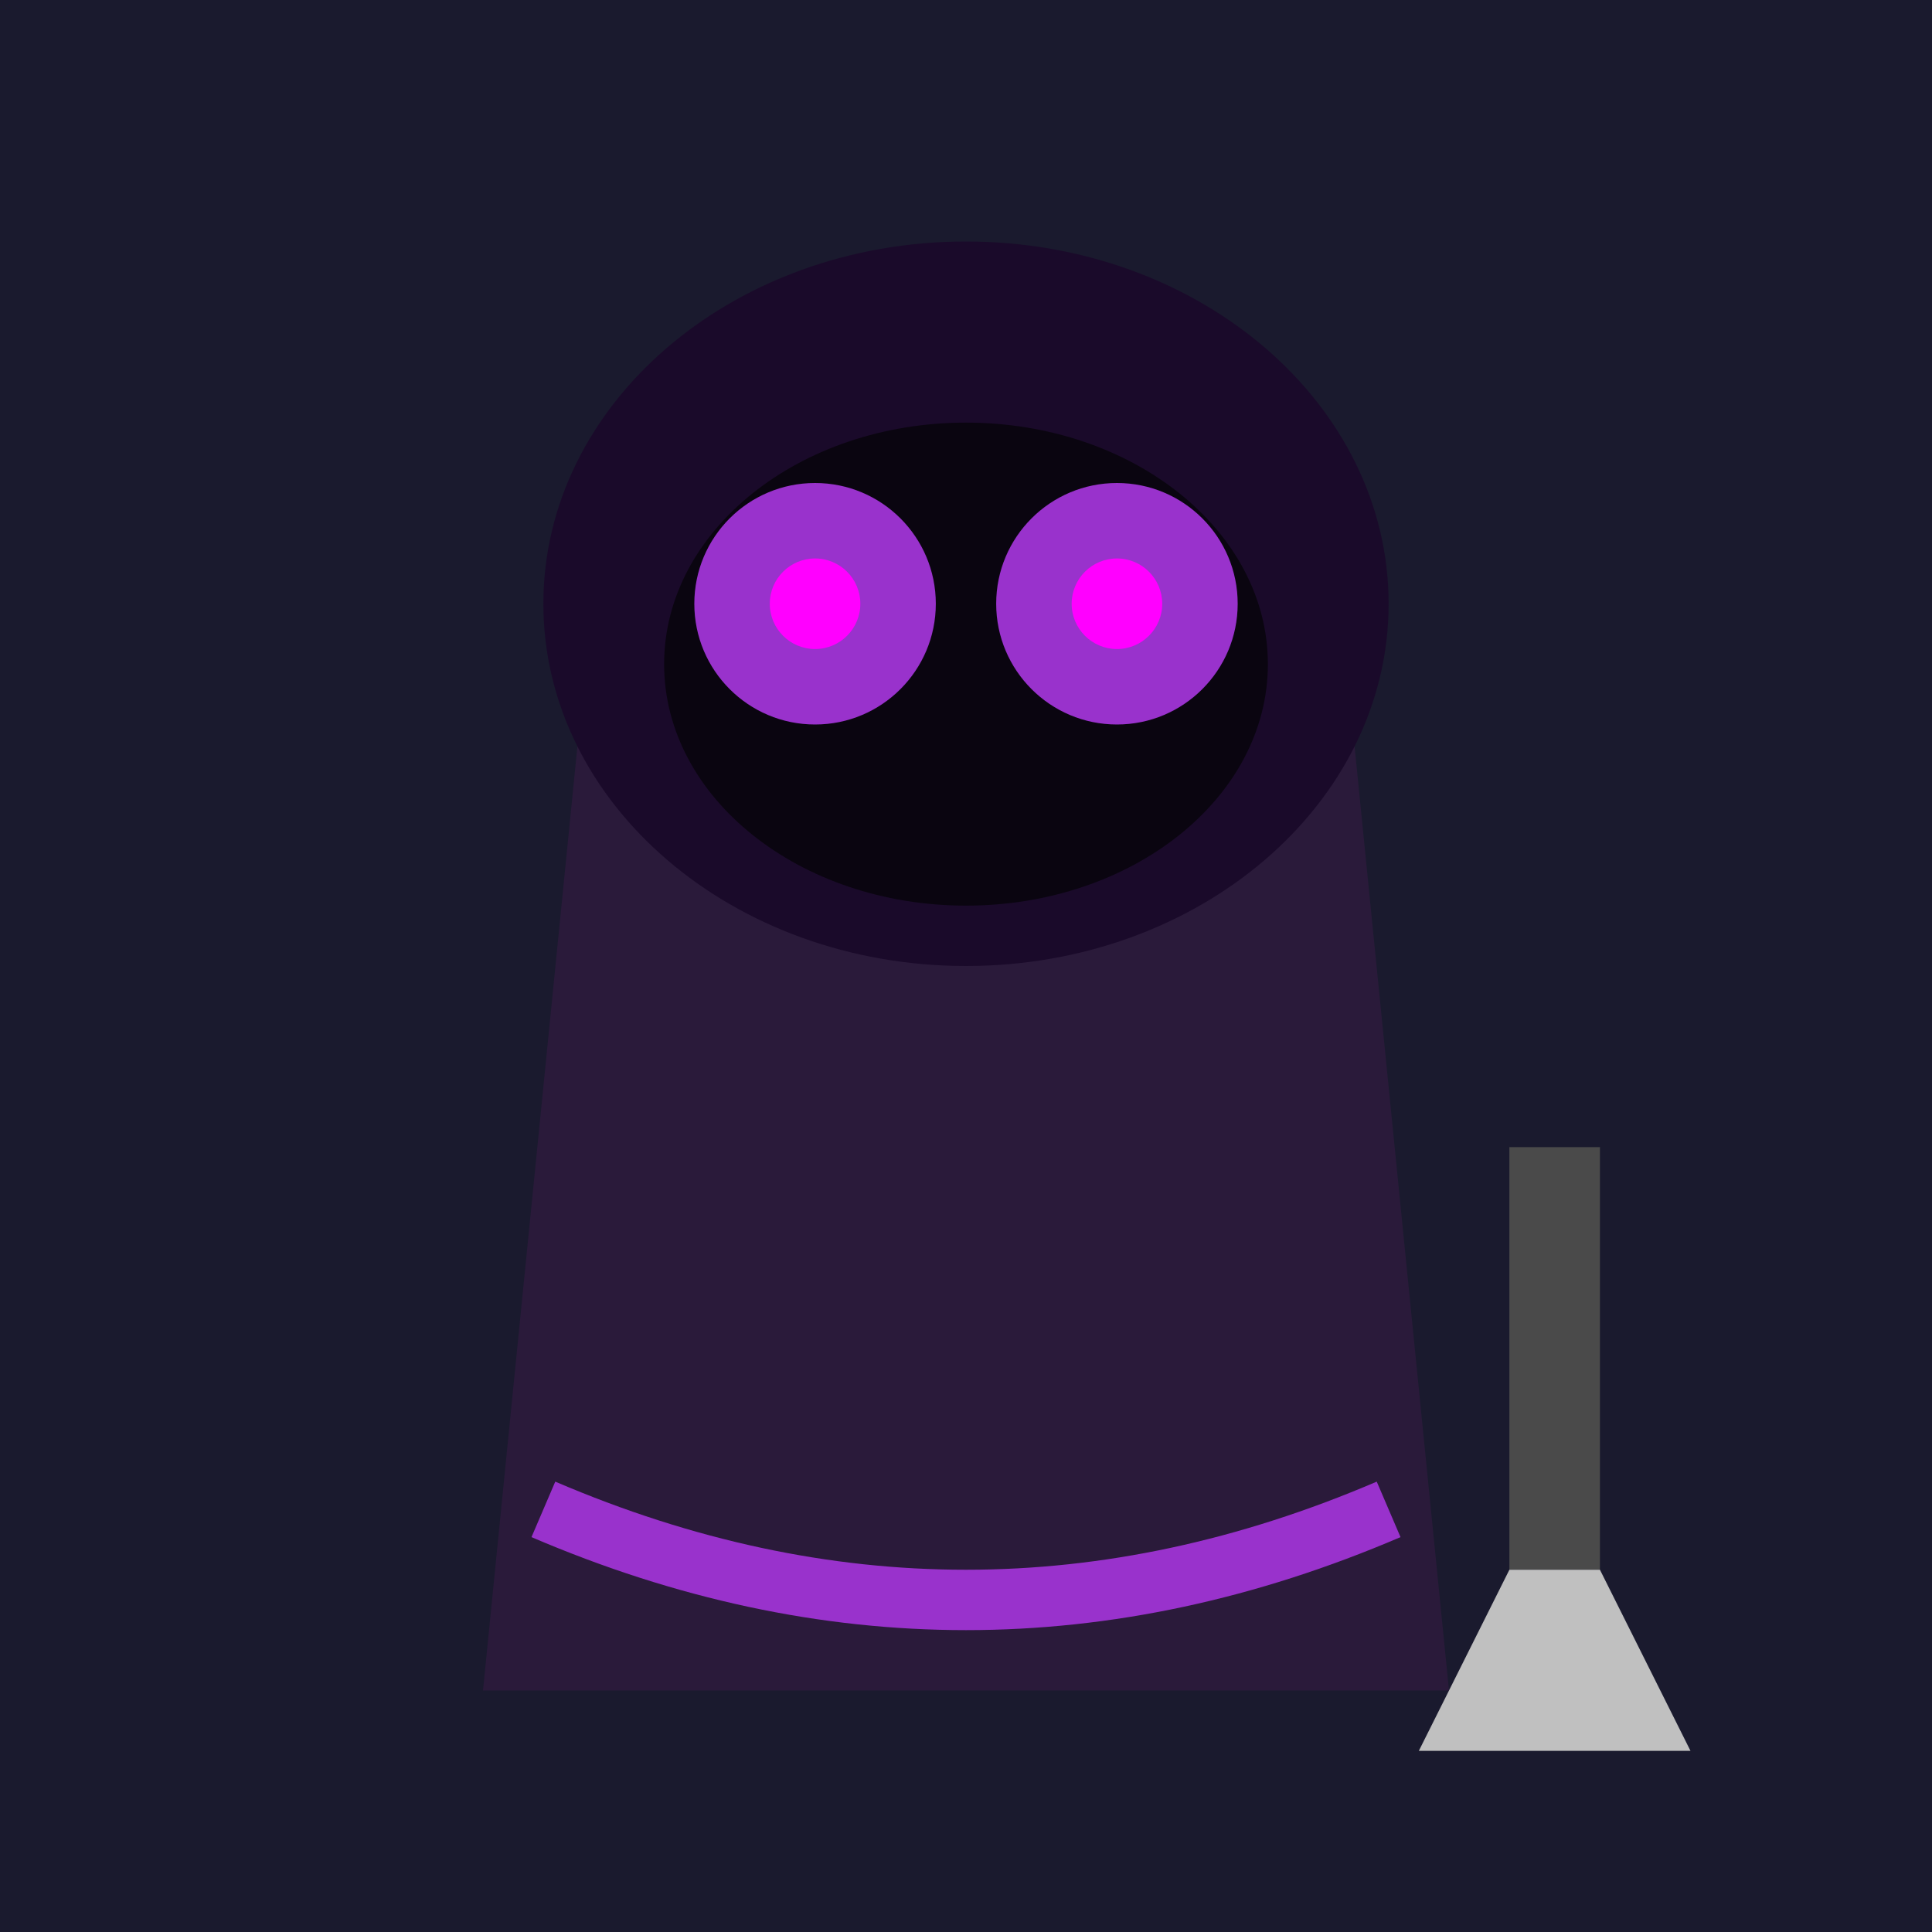
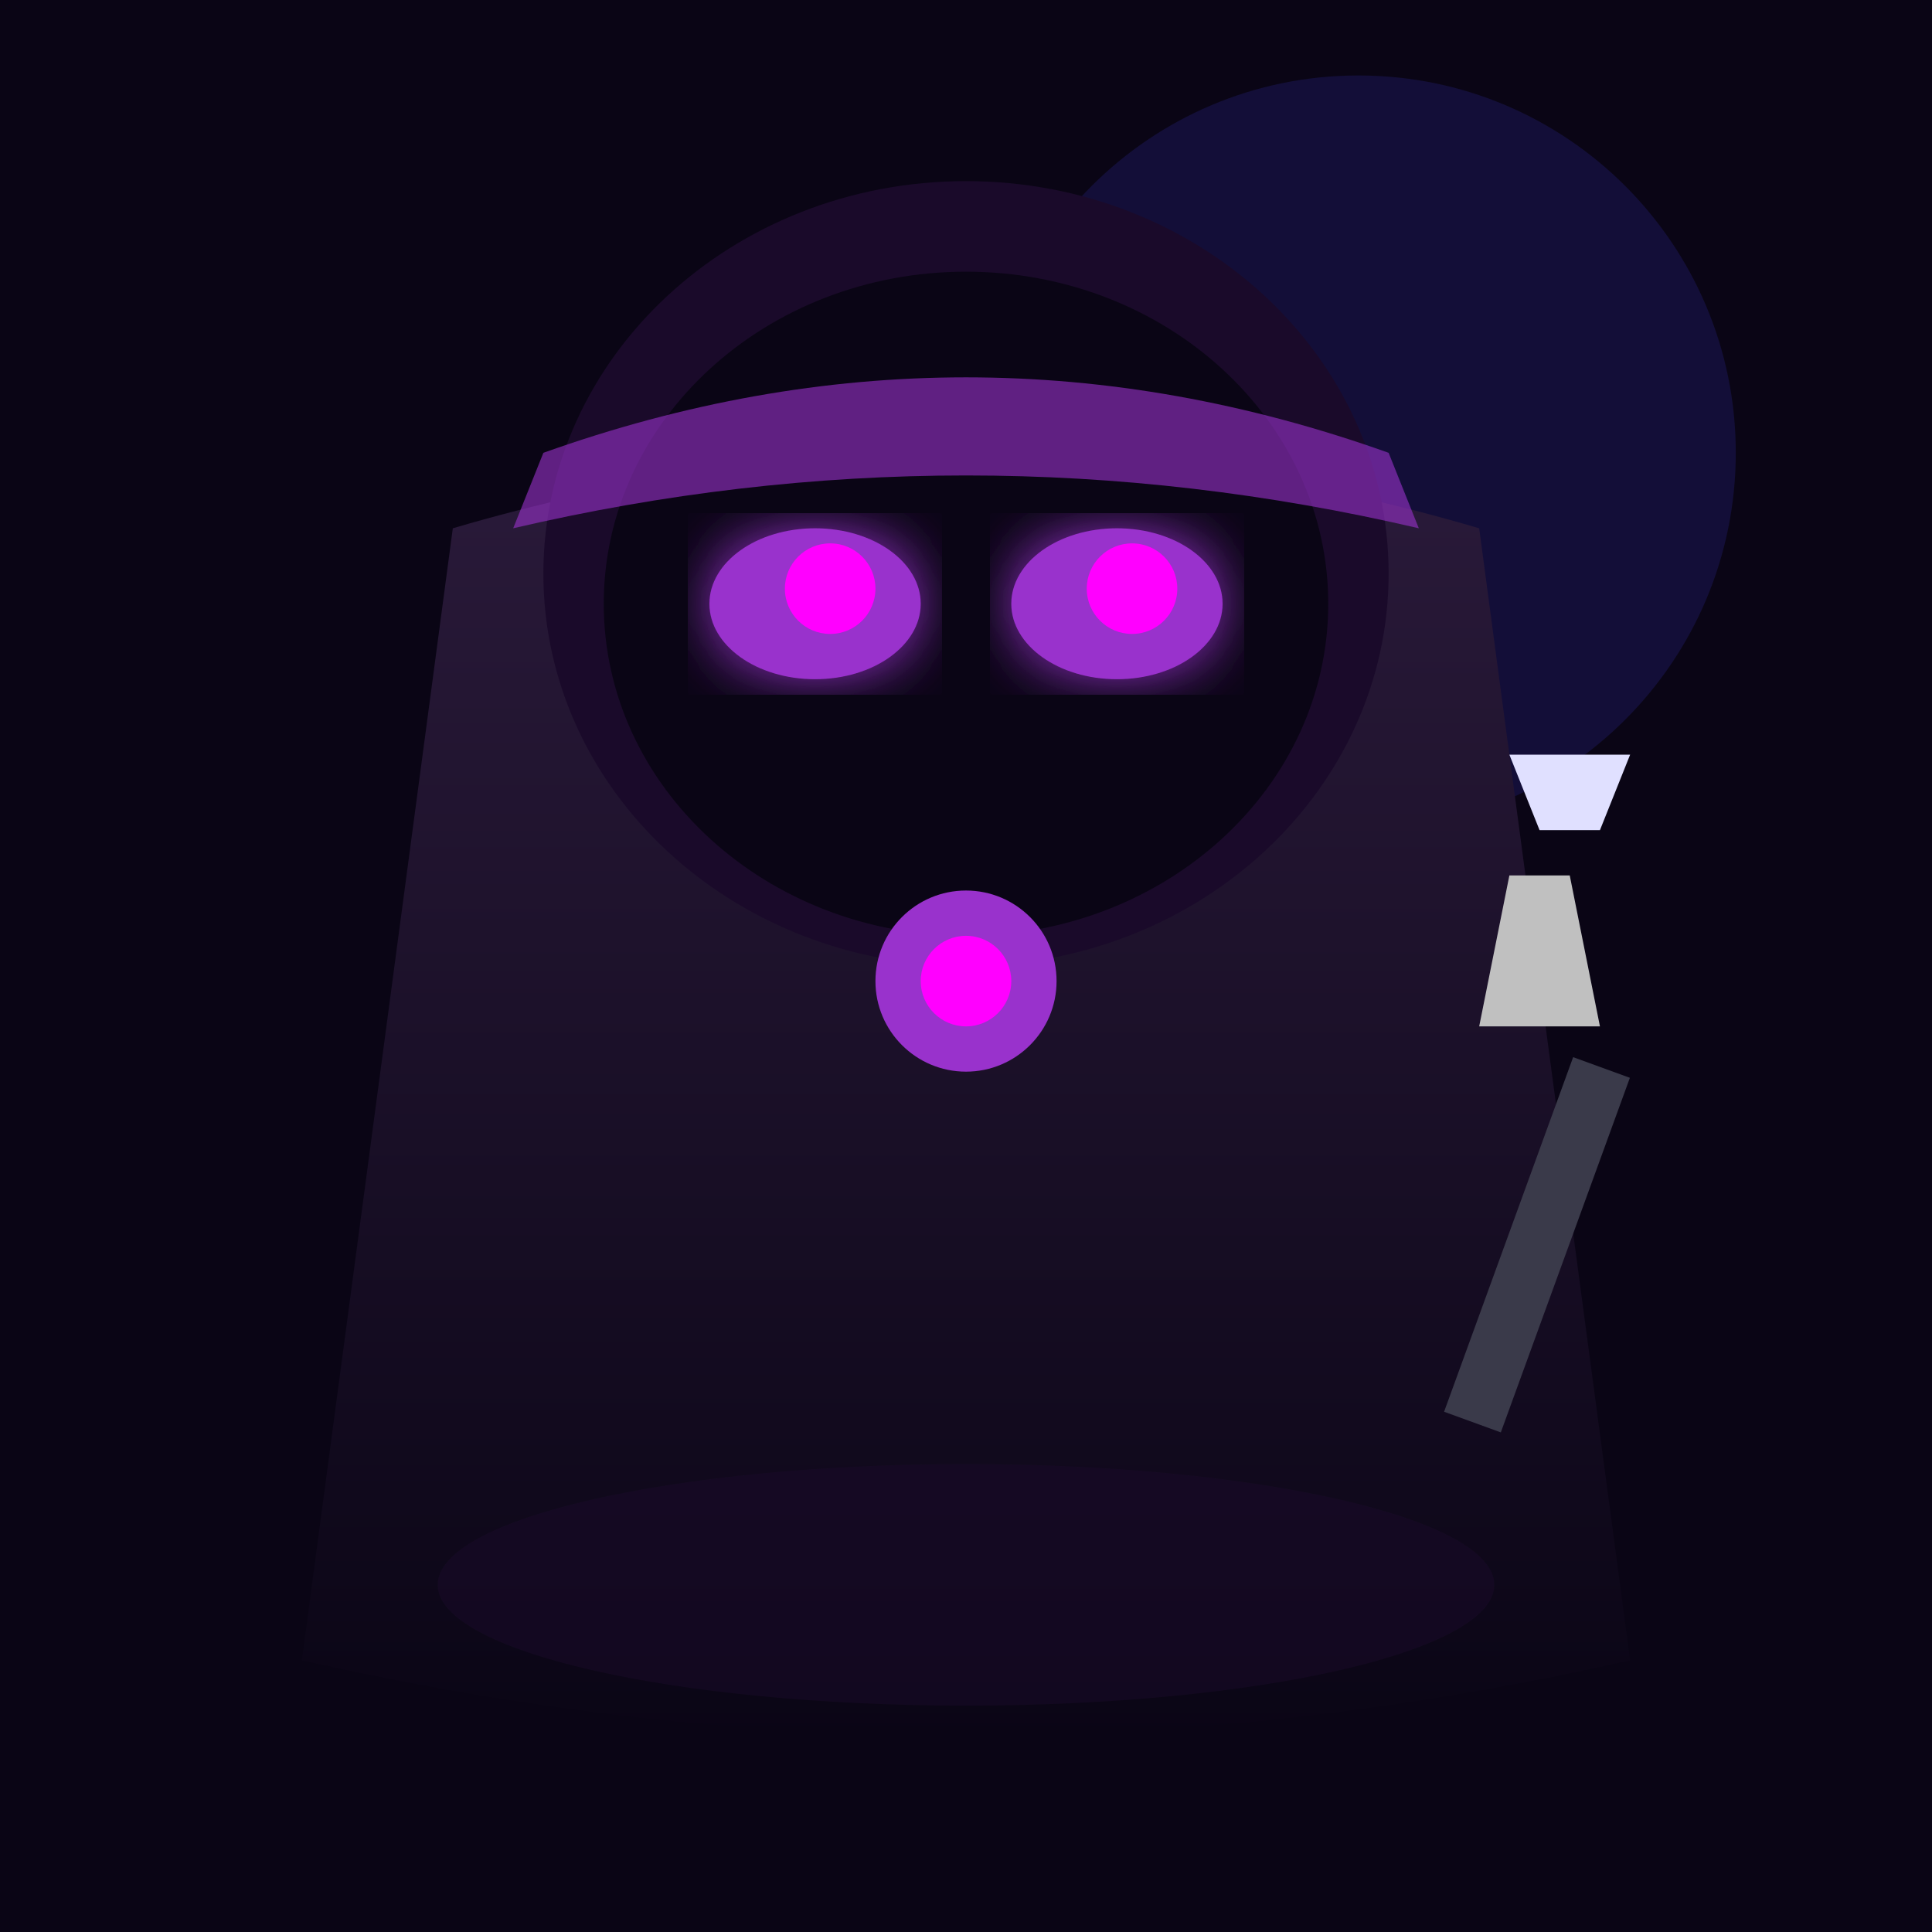
- <svg xmlns="http://www.w3.org/2000/svg" viewBox="0 0 64 64">
-   <rect width="64" height="64" fill="#1a1a2e" />
-   <path d="M20,16 L16,56 L48,56 L44,16 Z" fill="#2a1a3a" />
-   <ellipse cx="32" cy="20" rx="14" ry="12" fill="#1a0a2a" />
-   <ellipse cx="32" cy="22" rx="10" ry="8" fill="#0a0510" />
-   <circle cx="27" cy="20" r="4" fill="#9932cc" />
-   <circle cx="37" cy="20" r="4" fill="#9932cc" />
-   <circle cx="27" cy="20" r="1.5" fill="#ff00ff" />
-   <circle cx="37" cy="20" r="1.5" fill="#ff00ff" />
-   <rect x="50" y="38" width="3" height="14" fill="#4a4a4a" />
-   <polygon points="50,52 53,52 56,58 47,58" fill="#c0c0c0" />
-   <path d="M18,50 Q32,56 46,50" stroke="#9932cc" stroke-width="2" fill="none" />
+ <svg xmlns="http://www.w3.org/2000/svg" viewBox="0 0 128 128" image-rendering="pixelated">
+   <defs>
+     <linearGradient id="elfCloak" x1="0%" y1="0%" x2="0%" y2="100%">
+       <stop offset="0%" style="stop-color:#2a1a3a" />
+       <stop offset="100%" style="stop-color:#0a0515" />
+     </linearGradient>
+     <filter id="purpleGlow">
+       <feGaussianBlur stdDeviation="2" result="coloredBlur" />
+       <feMerge>
+         <feMergeNode in="coloredBlur" />
+         <feMergeNode in="SourceGraphic" />
+       </feMerge>
+     </filter>
+   </defs>
+   <rect width="128" height="128" fill="#0a0515" />
+   <circle cx="90" cy="30" r="25" fill="#4444ff" opacity="0.15" />
+   <path d="M30,35 L20,110 Q64,120 108,110 L98,35 Q64,25 30,35" fill="url(#elfCloak)" />
+   <ellipse cx="64" cy="38" rx="28" ry="26" fill="#1a0a2a" />
+   <ellipse cx="64" cy="40" rx="24" ry="22" fill="#0a0515" />
+   <ellipse cx="64" cy="42" rx="16" ry="14" fill="#0a0515" />
+   <ellipse cx="54" cy="40" rx="7" ry="5" fill="#9932cc" filter="url(#purpleGlow)" />
+   <ellipse cx="74" cy="40" rx="7" ry="5" fill="#9932cc" filter="url(#purpleGlow)" />
+   <circle cx="55" cy="39" r="3" fill="#ff00ff" />
+   <circle cx="75" cy="39" r="3" fill="#ff00ff" />
+   <path d="M36,30 Q64,20 92,30 L94,35 Q64,28 34,35 Z" fill="#9932cc" opacity="0.6" />
+   <circle cx="64" cy="65" r="6" fill="#9932cc" />
+   <circle cx="64" cy="65" r="3" fill="#ff00ff" />
+   <rect x="100" y="70" width="4" height="25" fill="#3a3a4a" transform="rotate(20 102 82)" />
+   <polygon points="98,68 106,68 104,58 100,58" fill="#c0c0c0" />
+   <polygon points="102,55 106,55 108,50 100,50" fill="#e0e0ff" />
+   <ellipse cx="64" cy="105" rx="35" ry="8" fill="#1a0a2a" opacity="0.5" />
</svg>
